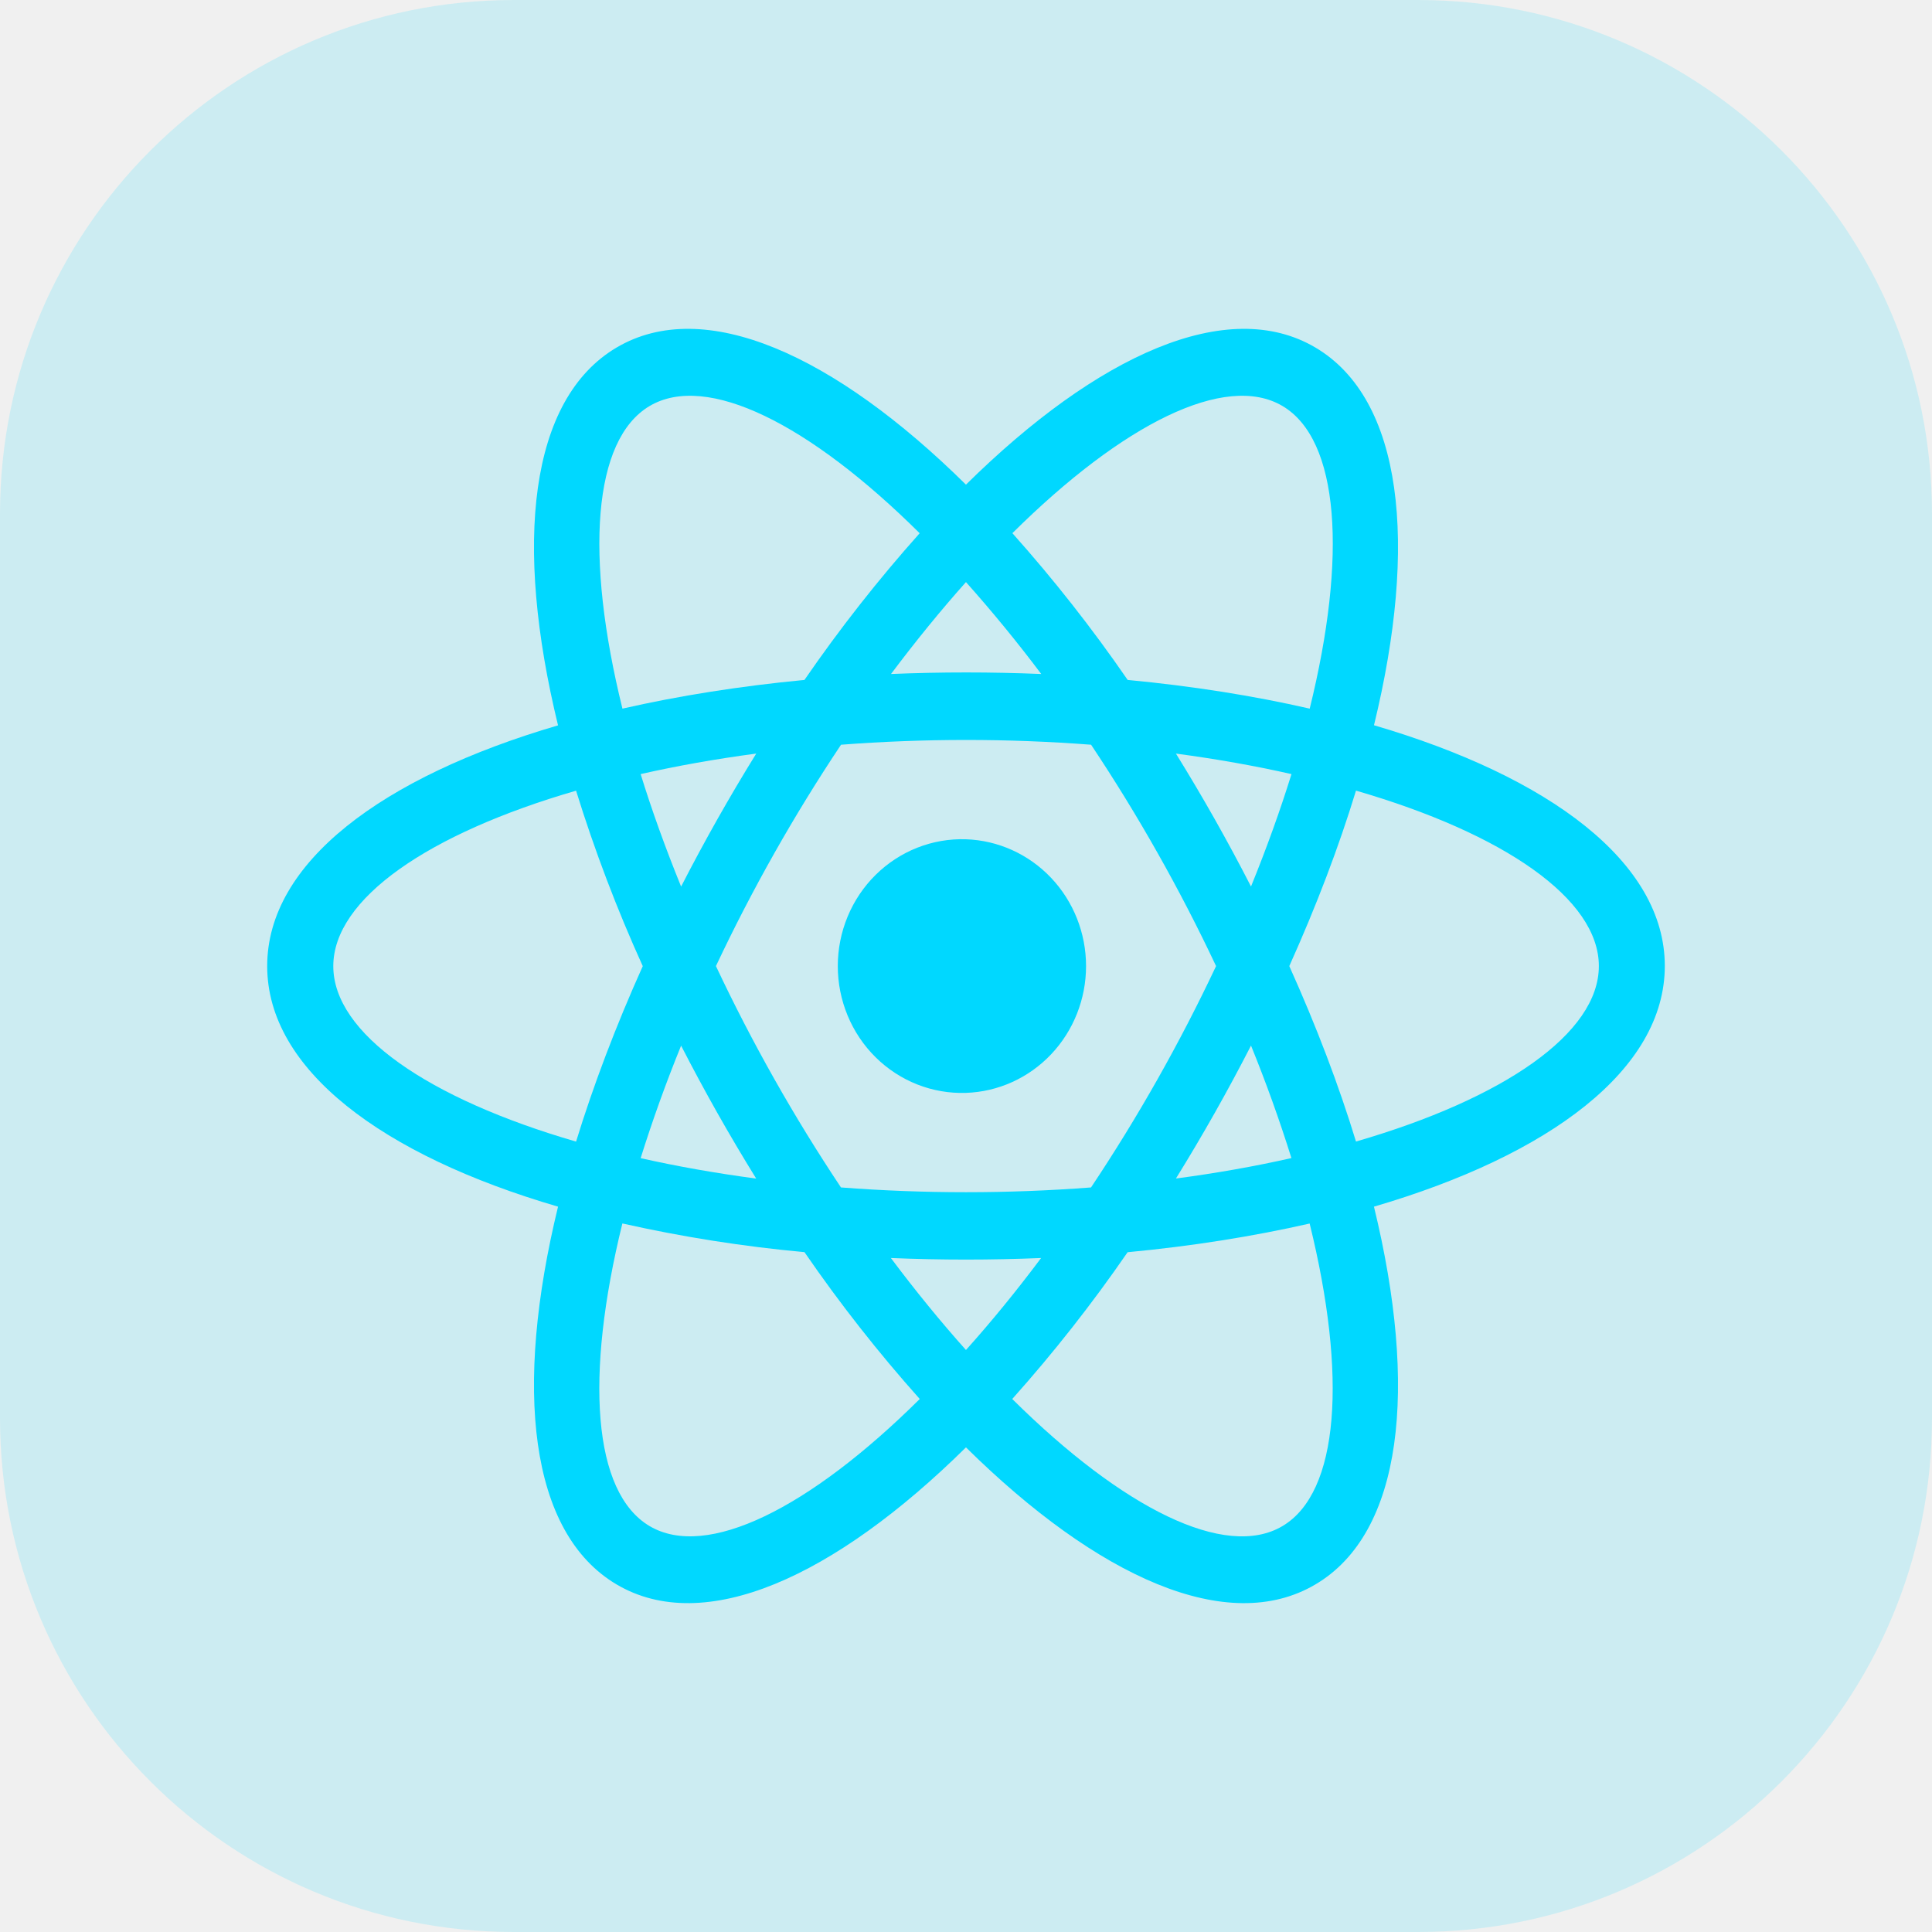
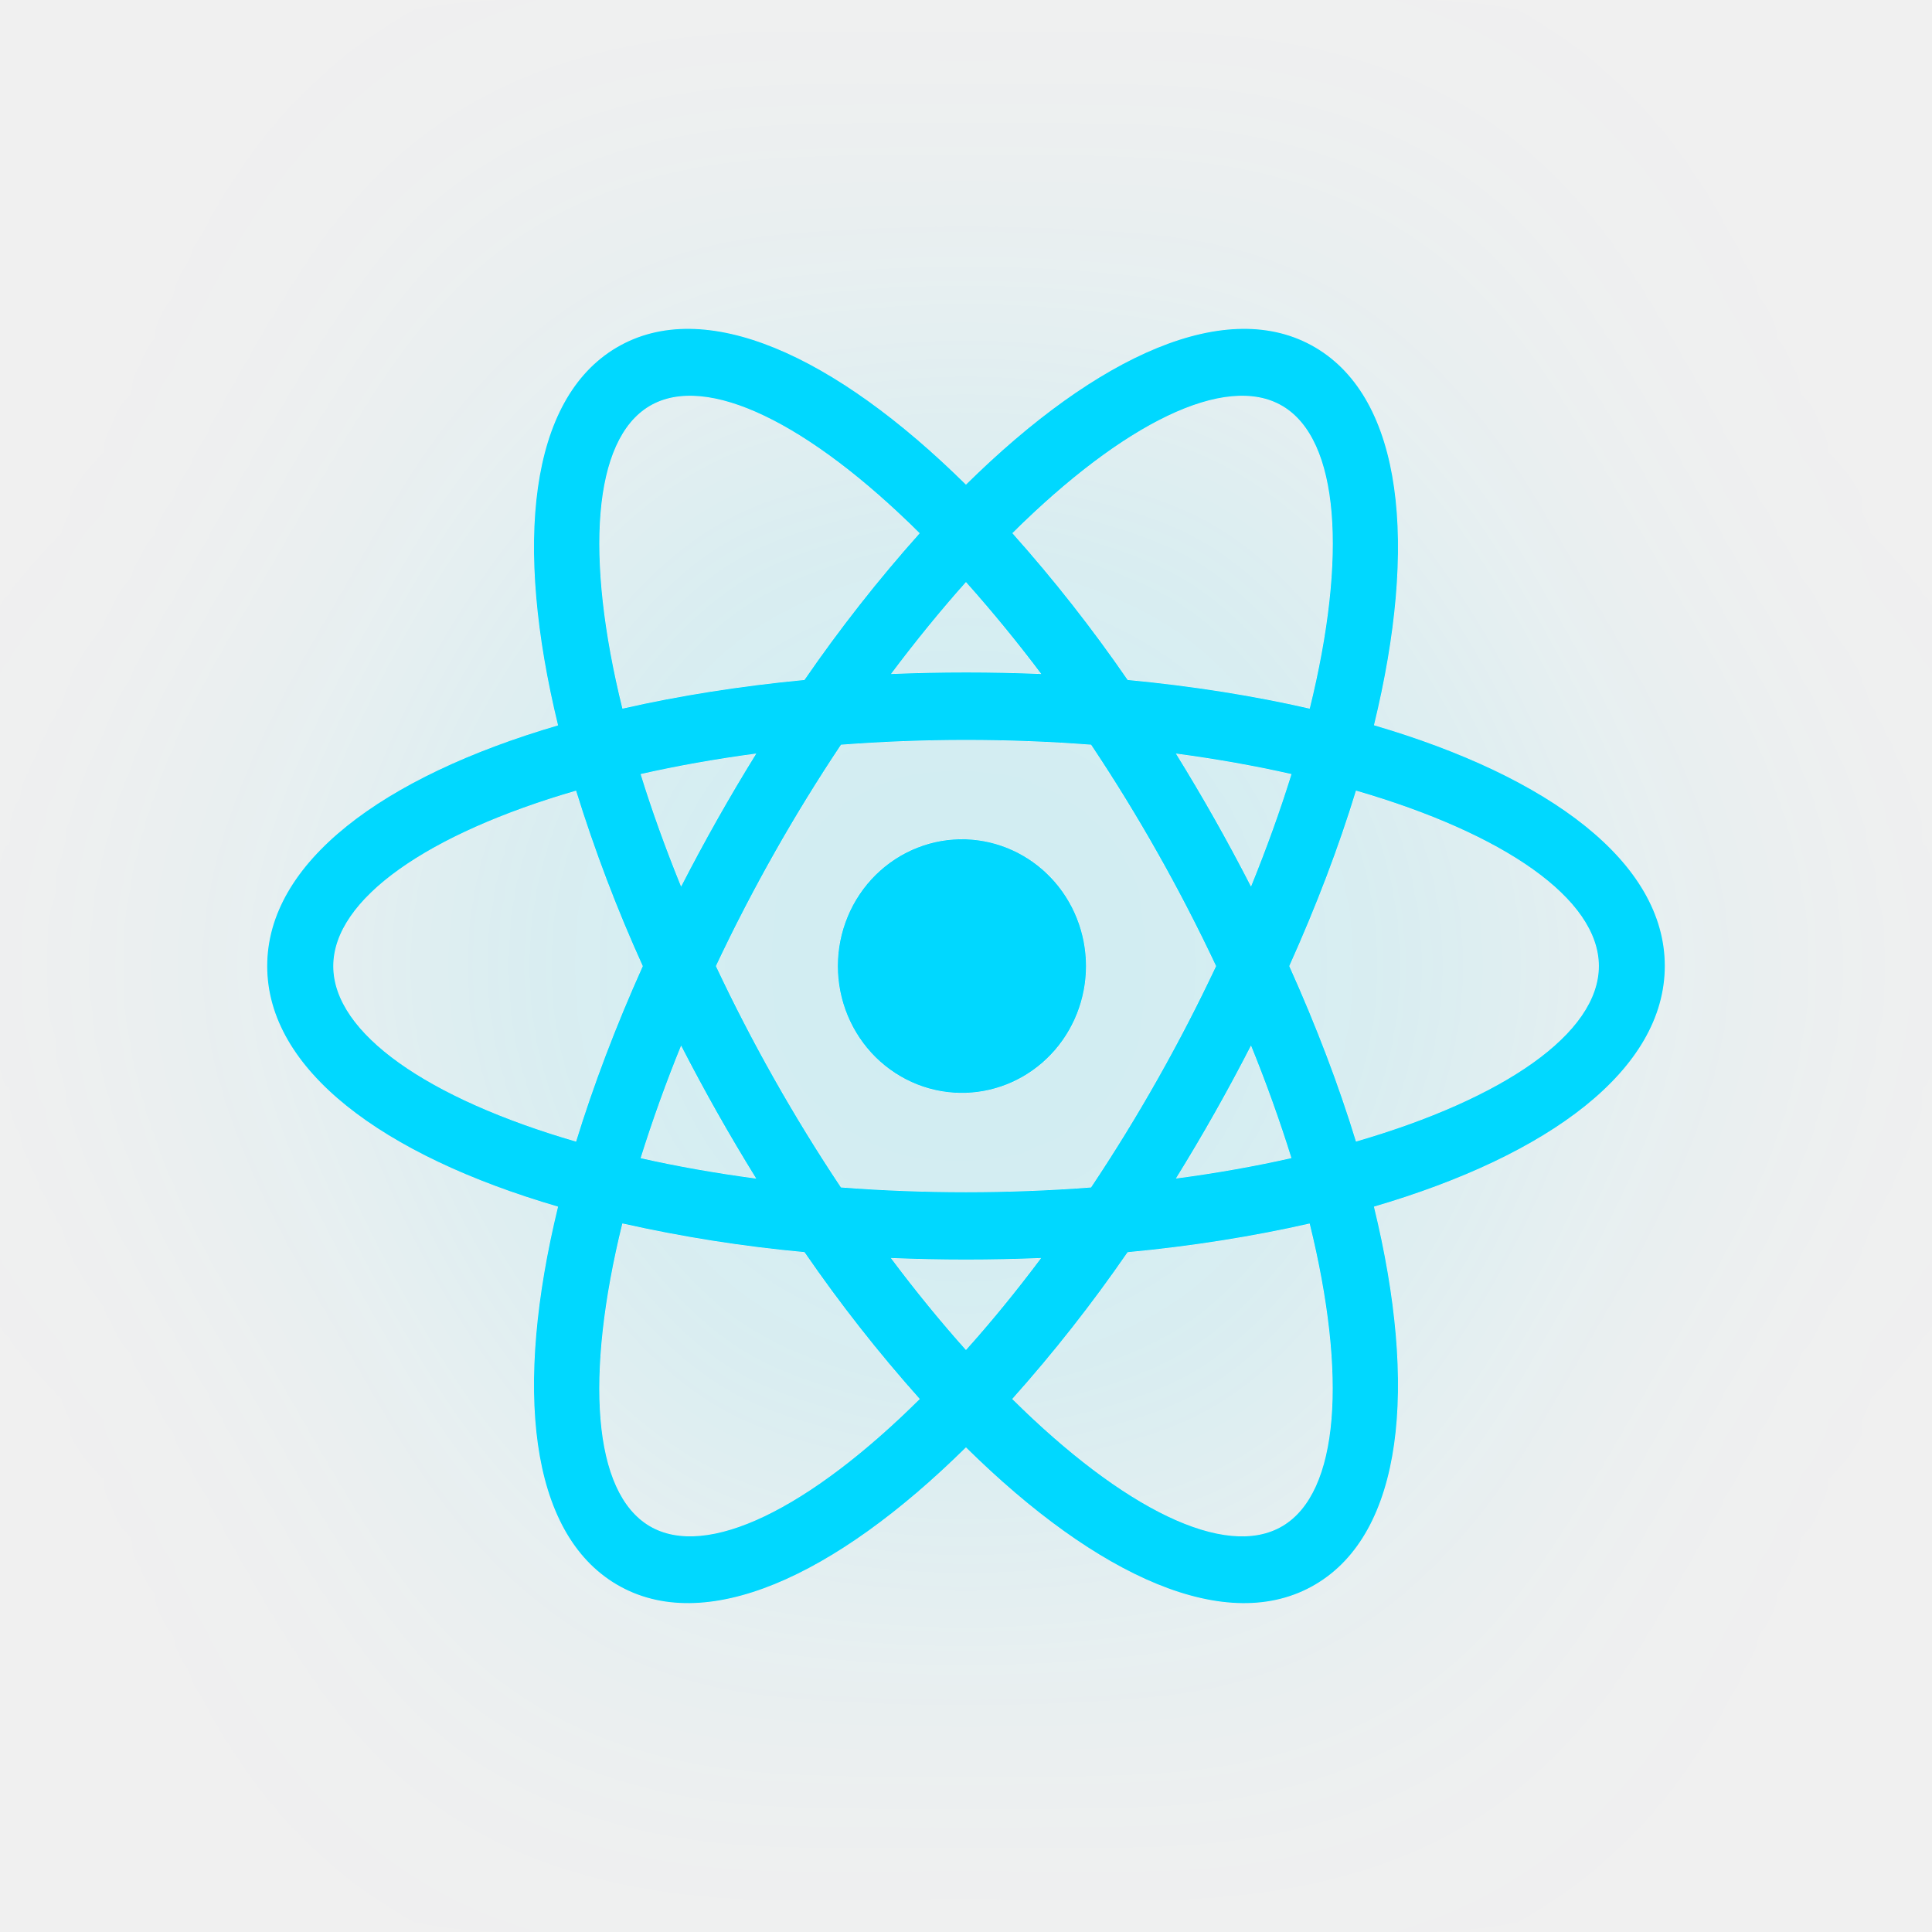
<svg xmlns="http://www.w3.org/2000/svg" width="94" height="94" viewBox="0 0 94 94" fill="none">
-   <rect width="94" height="94" rx="25" fill="#00D8FF" fill-opacity="0.15" />
-   <path d="M54.863 60.926C53.142 63.425 51.267 65.81 49.25 68.067C54.625 73.396 59.62 75.891 62.393 74.253C65.165 72.618 65.548 66.947 63.72 59.53C60.979 60.154 58.005 60.63 54.863 60.926ZM50.654 61.208C48.219 61.309 45.781 61.309 43.346 61.208C44.554 62.823 45.781 64.321 46.998 65.683C48.221 64.32 49.44 62.83 50.654 61.208ZM66.846 35.285C75.407 37.794 81 41.964 81 46.997C81 52.031 75.41 56.201 66.849 58.709C69.001 67.542 68.262 74.575 63.999 77.09C59.736 79.608 53.407 76.745 46.998 70.421C40.593 76.742 34.264 79.608 30.001 77.09C25.738 74.571 24.999 67.542 27.151 58.709C18.59 56.207 13 52.037 13 47.004C13 41.971 18.59 37.801 27.151 35.292C24.999 26.46 25.738 19.427 30.001 16.908C34.264 14.393 40.593 17.256 46.998 23.58C53.407 17.256 59.736 14.393 63.999 16.908C68.262 19.427 69.001 26.46 66.849 35.292M63.723 34.478C65.554 27.057 65.169 21.39 62.396 19.752C59.624 18.117 54.628 20.612 49.257 25.941C51.272 28.198 53.146 30.583 54.866 33.082C58.008 33.378 60.983 33.851 63.723 34.478ZM30.28 59.53C28.452 66.951 28.835 72.618 31.61 74.253C34.383 75.888 39.378 73.396 44.75 68.067C42.734 65.809 40.86 63.423 39.141 60.922C36.162 60.649 33.204 60.183 30.284 59.527M43.352 32.793C45.787 32.692 48.225 32.692 50.661 32.793C49.502 31.251 48.28 29.759 46.998 28.321C45.778 29.689 44.56 31.182 43.346 32.8M39.137 33.086C40.857 30.586 42.731 28.201 44.746 25.944C39.375 20.612 34.38 18.117 31.61 19.752C28.838 21.39 28.452 27.061 30.284 34.478C33.024 33.854 35.999 33.381 39.141 33.082M53.083 57.774C55.371 54.343 57.404 50.744 59.167 47.004C57.405 43.264 55.373 39.665 53.086 36.234C49.036 35.925 44.97 35.925 40.92 36.234C38.632 39.664 36.597 43.264 34.833 47.004C36.596 50.744 38.629 54.343 40.917 57.774C44.967 58.083 49.033 58.083 53.083 57.774ZM57.211 57.34C59.19 57.078 61.064 56.746 62.833 56.345C62.254 54.493 61.597 52.667 60.867 50.872C59.736 53.078 58.517 55.236 57.214 57.34M36.792 36.665C34.813 36.929 32.939 37.262 31.17 37.663C31.716 39.427 32.373 41.252 33.139 43.136C34.271 40.93 35.489 38.773 36.792 36.668M31.17 56.349C32.939 56.747 34.813 57.079 36.792 57.343C35.489 55.239 34.271 53.081 33.139 50.875C32.408 52.67 31.751 54.496 31.17 56.349ZM28.028 55.544C28.87 52.806 29.956 49.936 31.273 47.007C30.016 44.235 28.932 41.383 28.028 38.47C20.829 40.559 16.216 43.737 16.216 47.007C16.216 50.278 20.829 53.453 28.028 55.544ZM62.836 37.663C61.065 37.262 59.191 36.929 57.214 36.665C58.517 38.769 59.736 40.927 60.867 43.133C61.632 41.25 62.288 39.427 62.836 37.663ZM65.975 38.467C65.14 41.206 64.047 44.075 62.73 47.004C64.047 49.933 65.14 52.803 65.975 55.541C73.177 53.449 77.791 50.274 77.791 47.004C77.791 43.734 73.177 40.559 65.975 38.467ZM46.998 53.173C46.189 53.2 45.383 53.061 44.627 52.763C43.872 52.465 43.183 52.015 42.601 51.439C42.019 50.864 41.557 50.175 41.241 49.413C40.925 48.651 40.762 47.832 40.762 47.004C40.762 46.176 40.925 45.357 41.241 44.595C41.557 43.833 42.019 43.144 42.601 42.569C43.183 41.993 43.872 41.543 44.627 41.245C45.383 40.947 46.189 40.807 46.998 40.834C48.565 40.887 50.051 41.56 51.141 42.711C52.231 43.862 52.841 45.402 52.841 47.004C52.841 48.606 52.231 50.146 51.141 51.297C50.051 52.448 48.565 53.121 46.998 53.173Z" fill="#00D8FF" />
+   <g clip-path="url(#clip0_176_208)">
+     <g filter="url(#filter0_d_176_208)">
+       <path d="M54.863 60.926C53.142 63.425 51.267 65.81 49.25 68.067C54.625 73.396 59.62 75.891 62.393 74.253C65.165 72.618 65.548 66.947 63.72 59.53C60.979 60.154 58.005 60.63 54.863 60.926ZM50.654 61.208C48.219 61.309 45.781 61.309 43.346 61.208C44.554 62.823 45.781 64.321 46.998 65.683C48.221 64.32 49.44 62.83 50.654 61.208ZM66.846 35.285C75.407 37.794 81 41.964 81 46.997C81 52.031 75.41 56.201 66.849 58.709C69.001 67.542 68.262 74.575 63.999 77.09C59.736 79.608 53.407 76.745 46.998 70.421C40.593 76.742 34.264 79.608 30.001 77.09C25.738 74.571 24.999 67.542 27.151 58.709C18.59 56.207 13 52.037 13 47.004C13 41.971 18.59 37.801 27.151 35.292C24.999 26.46 25.738 19.427 30.001 16.908C34.264 14.393 40.593 17.256 46.998 23.58C53.407 17.256 59.736 14.393 63.999 16.908C68.262 19.427 69.001 26.46 66.849 35.292M63.723 34.478C65.554 27.057 65.169 21.39 62.396 19.752C59.624 18.117 54.628 20.612 49.257 25.941C51.272 28.198 53.146 30.583 54.866 33.082C58.008 33.378 60.983 33.851 63.723 34.478ZM30.28 59.53C28.452 66.951 28.835 72.618 31.61 74.253C34.383 75.888 39.378 73.396 44.75 68.067C42.734 65.809 40.86 63.423 39.141 60.922C36.162 60.649 33.204 60.183 30.284 59.527M43.352 32.793C45.787 32.692 48.225 32.692 50.661 32.793C49.502 31.251 48.28 29.759 46.998 28.321C45.778 29.689 44.56 31.182 43.346 32.8M39.137 33.086C40.857 30.586 42.731 28.201 44.746 25.944C39.375 20.612 34.38 18.117 31.61 19.752C28.838 21.39 28.452 27.061 30.284 34.478C33.024 33.854 35.999 33.381 39.141 33.082M53.083 57.774C55.371 54.343 57.404 50.744 59.167 47.004C57.405 43.264 55.373 39.665 53.086 36.234C49.036 35.925 44.97 35.925 40.92 36.234C38.632 39.664 36.597 43.264 34.833 47.004C36.596 50.744 38.629 54.343 40.917 57.774C44.967 58.083 49.033 58.083 53.083 57.774ZM57.211 57.34C59.19 57.078 61.064 56.746 62.833 56.345C62.254 54.493 61.597 52.667 60.867 50.872C59.736 53.078 58.517 55.236 57.214 57.34M36.792 36.664C34.813 36.929 32.939 37.262 31.17 37.663C31.716 39.427 32.373 41.252 33.139 43.136C34.271 40.93 35.489 38.773 36.792 36.668M31.17 56.349C32.939 56.747 34.813 57.079 36.792 57.343C35.489 55.239 34.271 53.081 33.139 50.875C32.408 52.67 31.751 54.496 31.17 56.349ZM28.028 55.544C28.87 52.806 29.956 49.936 31.273 47.007C30.016 44.235 28.932 41.383 28.028 38.47C20.829 40.559 16.216 43.737 16.216 47.007C16.216 50.278 20.829 53.453 28.028 55.544ZM62.836 37.663C61.065 37.262 59.191 36.929 57.214 36.664C58.517 38.769 59.736 40.927 60.867 43.133C61.632 41.25 62.288 39.427 62.836 37.663ZM65.975 38.467C65.14 41.206 64.047 44.075 62.73 47.004C64.047 49.933 65.14 52.803 65.975 55.541C73.177 53.449 77.791 50.274 77.791 47.004C77.791 43.734 73.177 40.559 65.975 38.467ZM46.998 53.173C46.189 53.2 45.383 53.061 44.627 52.763C43.872 52.465 43.183 52.015 42.601 51.439C42.019 50.864 41.557 50.175 41.241 49.413C40.925 48.651 40.762 47.832 40.762 47.004C40.762 46.176 40.925 45.357 41.241 44.595C41.557 43.833 42.019 43.144 42.601 42.569C43.183 41.993 43.872 41.543 44.627 41.245C45.383 40.947 46.189 40.807 46.998 40.834C48.565 40.887 50.051 41.56 51.141 42.711C52.231 43.862 52.841 45.402 52.841 47.004C52.841 48.606 52.231 50.146 51.141 51.297C50.051 52.448 48.565 53.121 46.998 53.173Z" fill="#00D8FF" />
+     </g>
+   </g>
+   <defs>
+     <filter id="filter0_d_176_208" x="-6.2" y="-3.2" width="106.4" height="100.4" filterUnits="userSpaceOnUse" color-interpolation-filters="sRGB">
+       <feFlood flood-opacity="0" result="BackgroundImageFix" />
+       <feColorMatrix in="SourceAlpha" type="matrix" values="0 0 0 0 0 0 0 0 0 0 0 0 0 0 0 0 0 0 127 0" result="hardAlpha" />
+       <feOffset />
+       <feGaussianBlur stdDeviation="9.6" />
+       <feComposite in2="hardAlpha" operator="out" />
+       <feColorMatrix type="matrix" values="0 0 0 0 0 0 0 0 0 0.847 0 0 0 0 1 0 0 0 0.25 0" />
+       <feBlend mode="normal" in2="BackgroundImageFix" result="effect1_dropShadow_176_208" />
+       <feBlend mode="normal" in="SourceGraphic" in2="effect1_dropShadow_176_208" result="shape" />
+     </filter>
+     <clipPath id="clip0_176_208">
+       <rect width="94" height="94" rx="25" fill="white" />
+     </clipPath>
+   </defs>
</svg>
